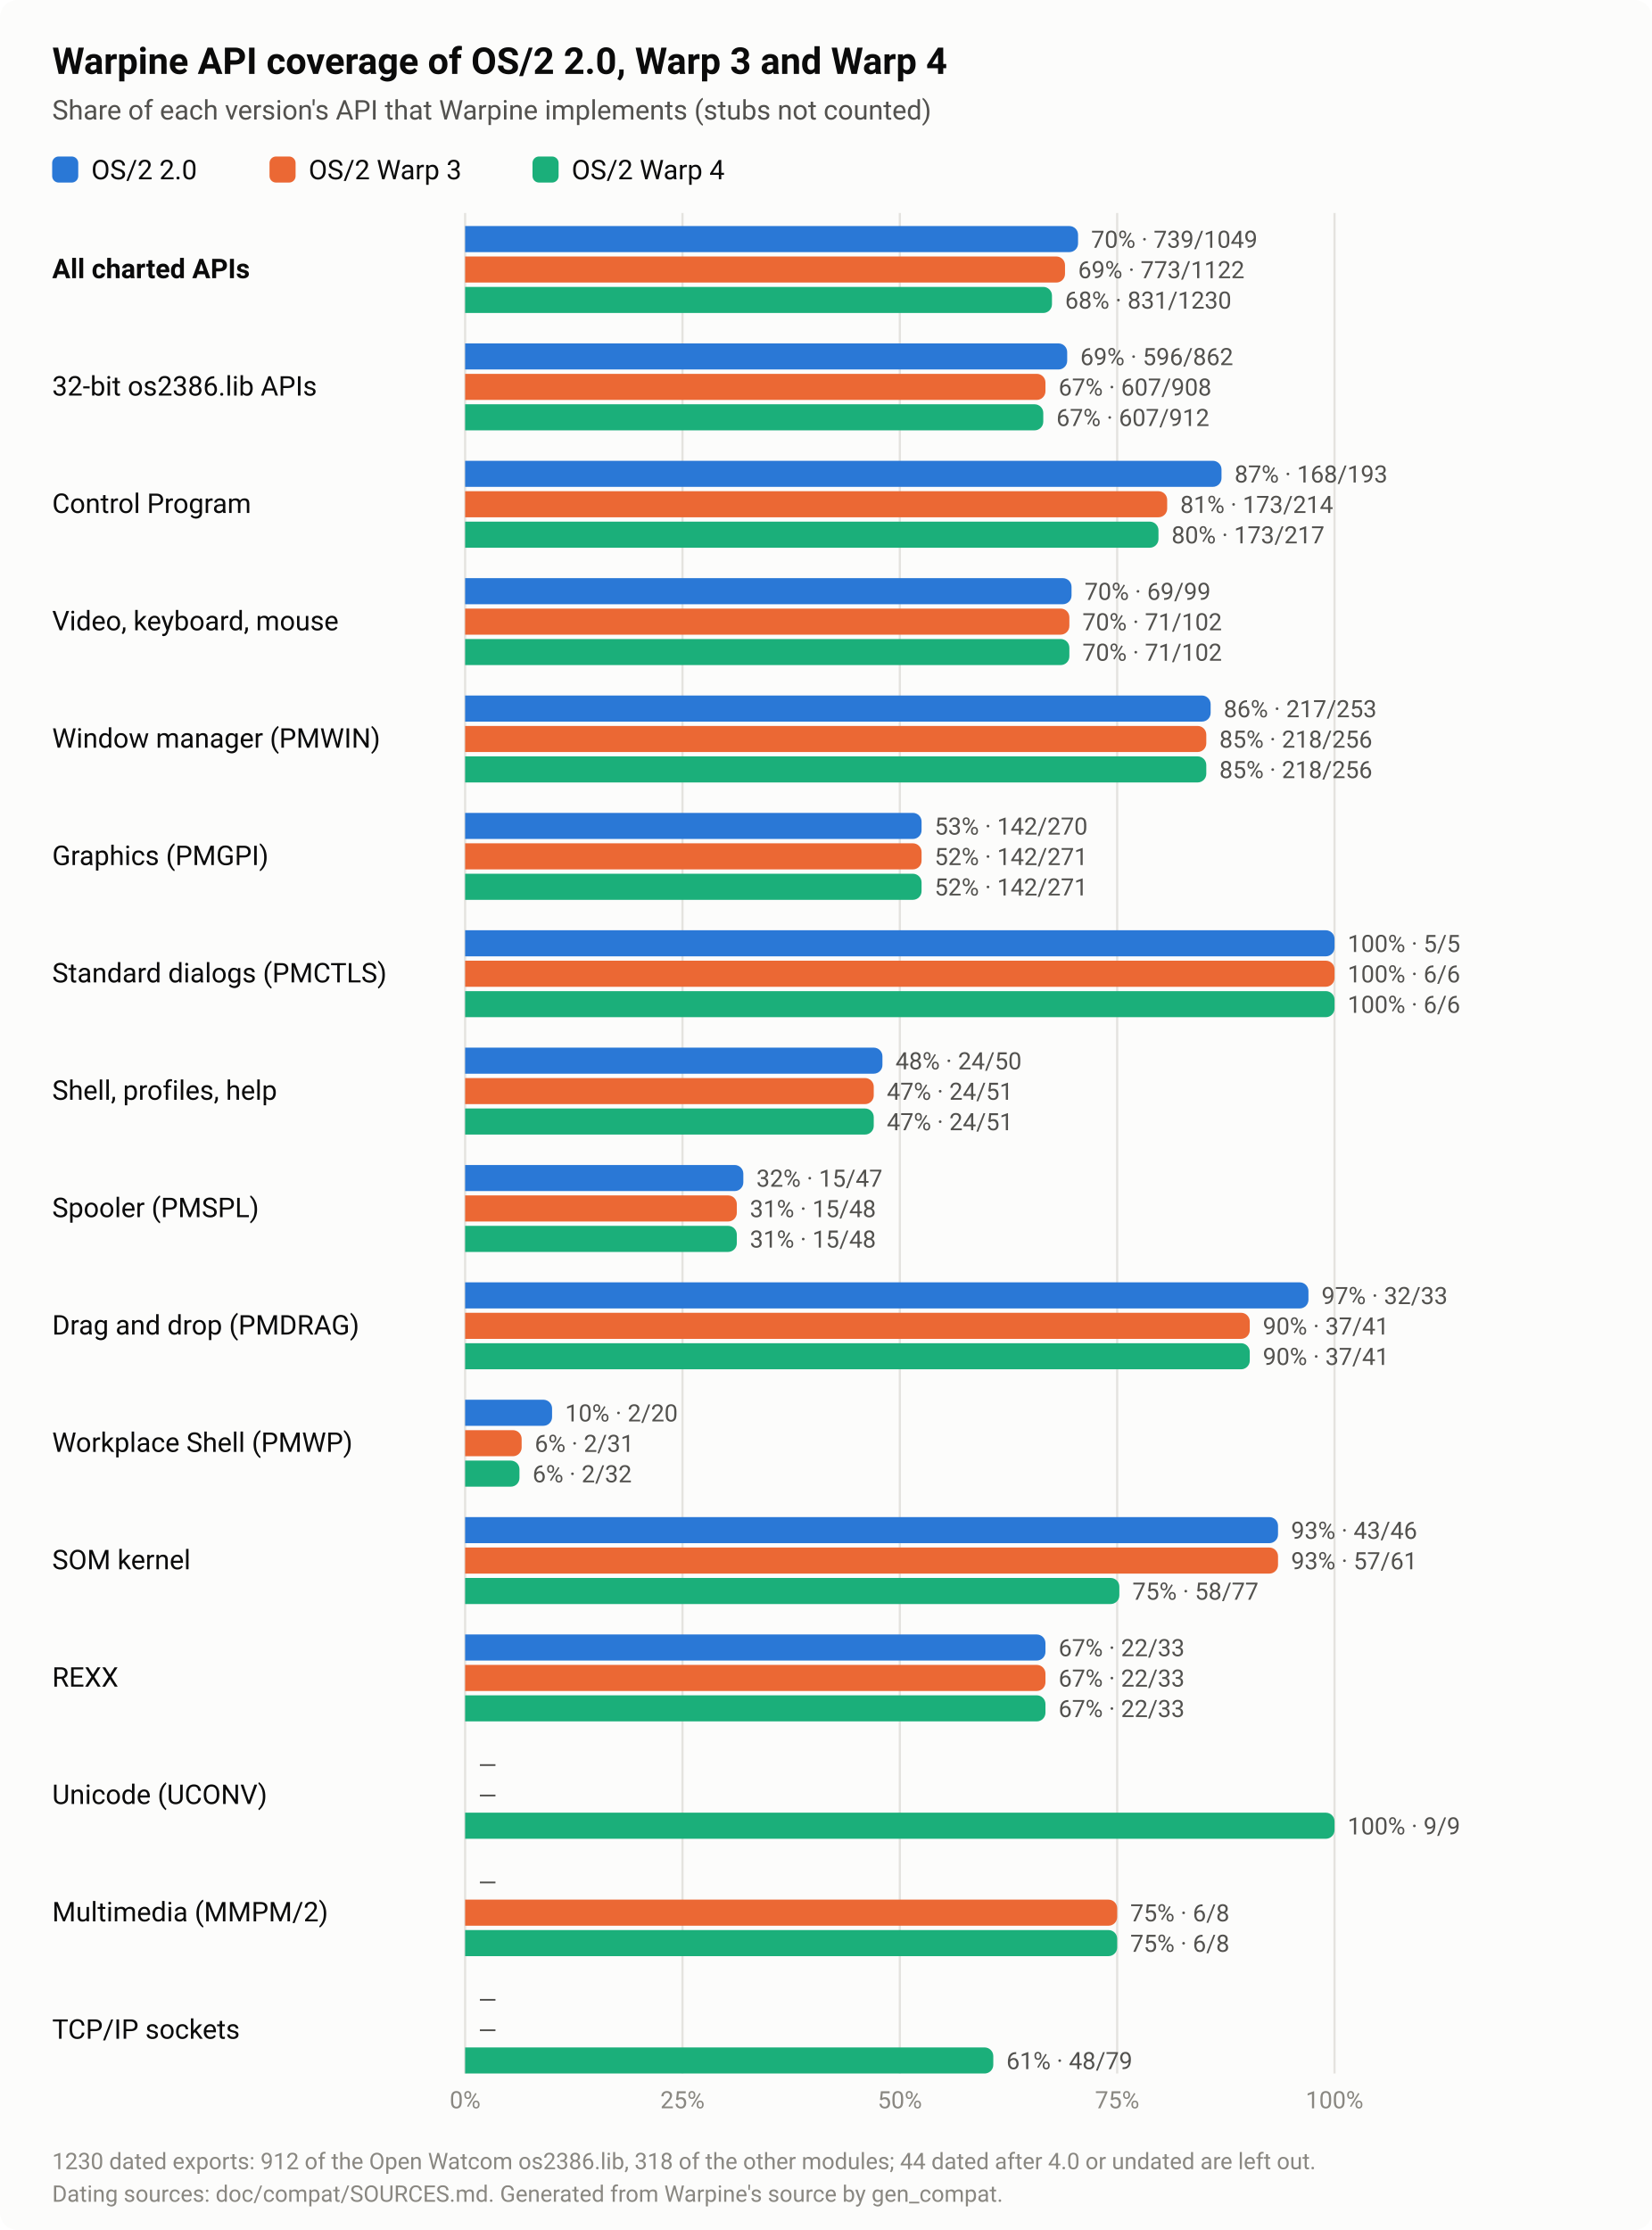
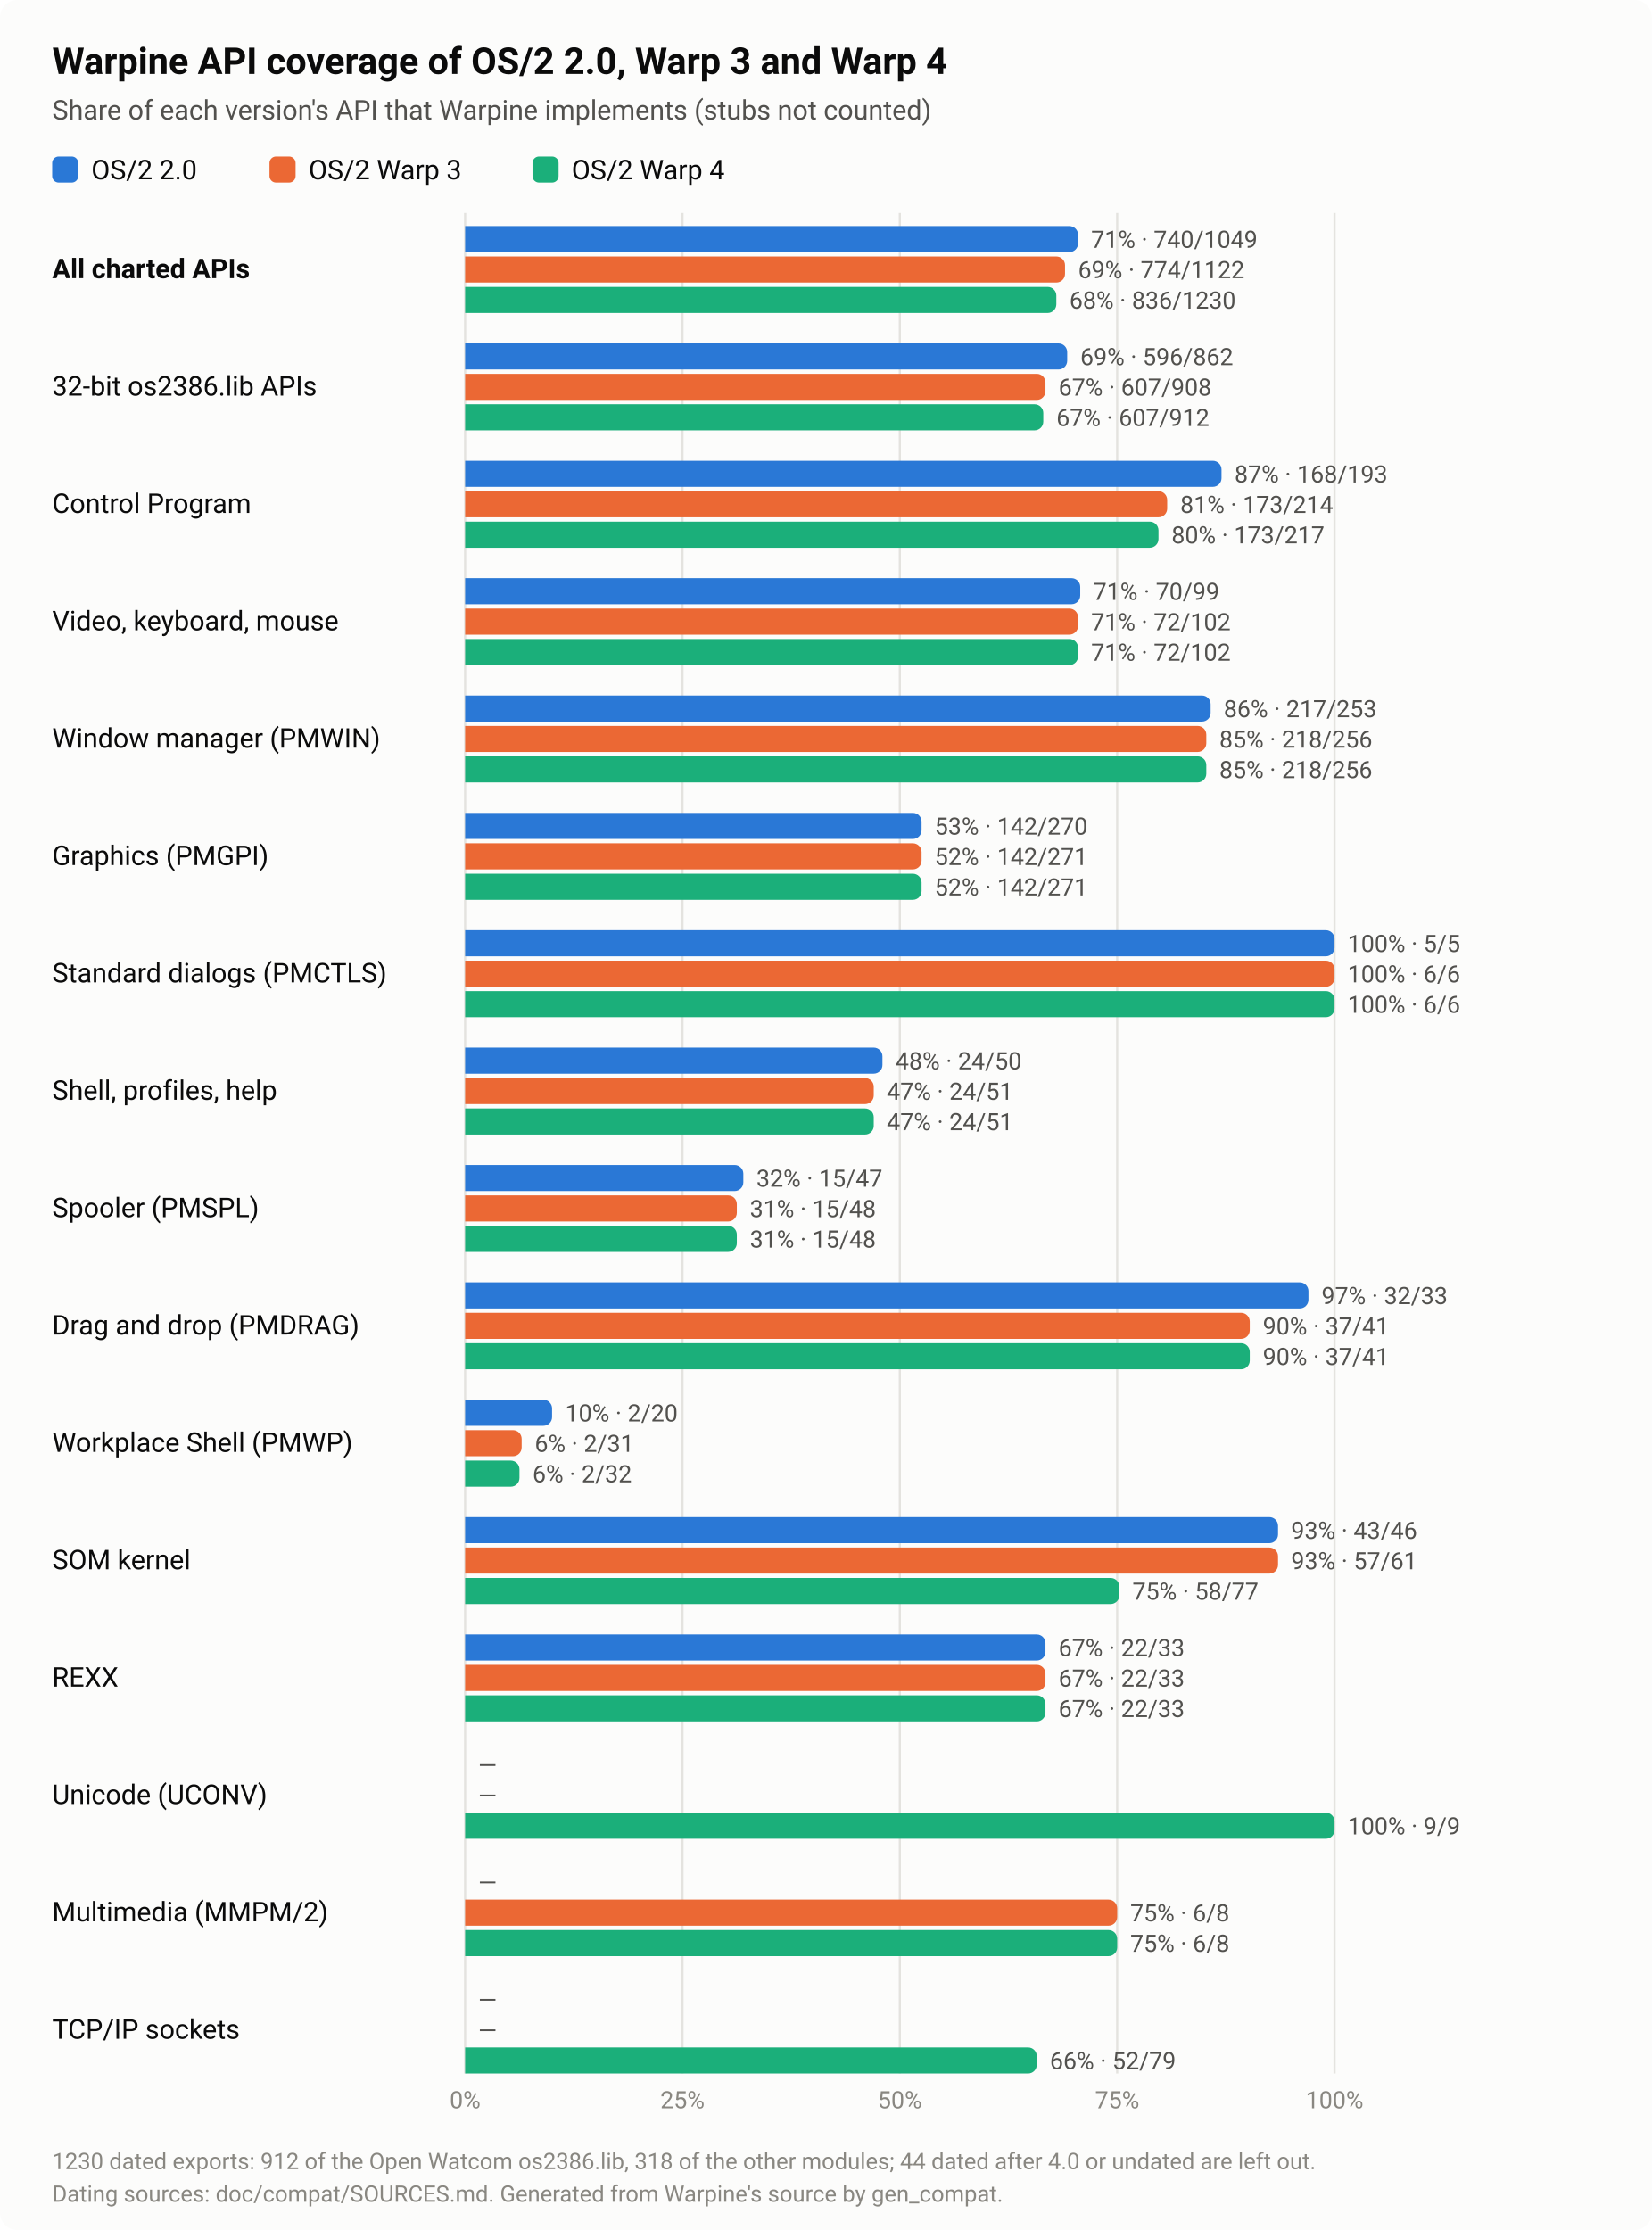
<svg xmlns="http://www.w3.org/2000/svg" width="760" height="1026" viewBox="0 0 760 1026" role="img" aria-labelledby="t d" font-family="system-ui, -apple-system, 'Segoe UI', Roboto, 'Helvetica Neue', Arial, sans-serif">
  <rect width="760" height="1026" rx="8" fill="#fcfcfb" />
  <text x="24" y="34" font-size="17" font-weight="600" fill="#0b0b0b">Warpine API coverage of OS/2 2.0, Warp 3 and Warp 4</text>
  <text x="24" y="55" font-size="12.5" fill="#52514e">Share of each version's API that Warpine implements (stubs not counted)</text>
  <rect x="24" y="72" width="12" height="12" rx="3" fill="#2a78d6" />
  <text x="42" y="82.5" font-size="12.5" fill="#0b0b0b">OS/2 2.0</text>
  <rect x="124" y="72" width="12" height="12" rx="3" fill="#eb6834" />
  <text x="142" y="82.5" font-size="12.5" fill="#0b0b0b">OS/2 Warp 3</text>
  <rect x="245" y="72" width="12" height="12" rx="3" fill="#1baf7a" />
  <text x="263" y="82.5" font-size="12.5" fill="#0b0b0b">OS/2 Warp 4</text>
  <line x1="214" y1="98" x2="214" y2="954" stroke="#e4e3df" stroke-width="1" />
  <text x="214" y="970" font-size="11" text-anchor="middle" fill="#898781">0%</text>
  <line x1="314" y1="98" x2="314" y2="954" stroke="#e4e3df" stroke-width="1" />
  <text x="314" y="970" font-size="11" text-anchor="middle" fill="#898781">25%</text>
  <line x1="414" y1="98" x2="414" y2="954" stroke="#e4e3df" stroke-width="1" />
  <text x="414" y="970" font-size="11" text-anchor="middle" fill="#898781">50%</text>
  <line x1="514" y1="98" x2="514" y2="954" stroke="#e4e3df" stroke-width="1" />
  <text x="514" y="970" font-size="11" text-anchor="middle" fill="#898781">75%</text>
  <line x1="614" y1="98" x2="614" y2="954" stroke="#e4e3df" stroke-width="1" />
  <text x="614" y="970" font-size="11" text-anchor="middle" fill="#898781">100%</text>
  <text x="24" y="128" font-size="12.5" font-weight="600" fill="#0b0b0b">All charted APIs</text>
  <path d="M214 104h278a4 4 0 0 1 4 4v4a4 4 0 0 1 -4 4h-278z" fill="#2a78d6" />
-   <text x="502" y="114" font-size="11" fill="#52514e">70% · 739/1049</text>
+   <text x="502" y="114" font-size="11" fill="#52514e">71% · 740/1049</text>
  <path d="M214 118h272a4 4 0 0 1 4 4v4a4 4 0 0 1 -4 4h-272z" fill="#eb6834" />
-   <text x="496" y="128" font-size="11" fill="#52514e">69% · 773/1122</text>
-   <path d="M214 132h266a4 4 0 0 1 4 4v4a4 4 0 0 1 -4 4h-266z" fill="#1baf7a" />
-   <text x="490" y="142" font-size="11" fill="#52514e">68% · 831/1230</text>
+   <text x="496" y="128" font-size="11" fill="#52514e">69% · 774/1122</text>
+   <path d="M214 132h268a4 4 0 0 1 4 4v4a4 4 0 0 1 -4 4h-268z" fill="#1baf7a" />
+   <text x="492" y="142" font-size="11" fill="#52514e">68% · 836/1230</text>
  <text x="24" y="182" font-size="12.5" font-weight="400" fill="#0b0b0b">32-bit os2386.lib APIs</text>
  <path d="M214 158h273a4 4 0 0 1 4 4v4a4 4 0 0 1 -4 4h-273z" fill="#2a78d6" />
  <text x="497" y="168" font-size="11" fill="#52514e">69% · 596/862</text>
  <path d="M214 172h263a4 4 0 0 1 4 4v4a4 4 0 0 1 -4 4h-263z" fill="#eb6834" />
  <text x="487" y="182" font-size="11" fill="#52514e">67% · 607/908</text>
  <path d="M214 186h262a4 4 0 0 1 4 4v4a4 4 0 0 1 -4 4h-262z" fill="#1baf7a" />
  <text x="486" y="196" font-size="11" fill="#52514e">67% · 607/912</text>
  <text x="24" y="236" font-size="12.5" font-weight="400" fill="#0b0b0b">Control Program</text>
  <path d="M214 212h344a4 4 0 0 1 4 4v4a4 4 0 0 1 -4 4h-344z" fill="#2a78d6" />
  <text x="568" y="222" font-size="11" fill="#52514e">87% · 168/193</text>
  <path d="M214 226h319a4 4 0 0 1 4 4v4a4 4 0 0 1 -4 4h-319z" fill="#eb6834" />
  <text x="543" y="236" font-size="11" fill="#52514e">81% · 173/214</text>
  <path d="M214 240h315a4 4 0 0 1 4 4v4a4 4 0 0 1 -4 4h-315z" fill="#1baf7a" />
  <text x="539" y="250" font-size="11" fill="#52514e">80% · 173/217</text>
  <text x="24" y="290" font-size="12.5" font-weight="400" fill="#0b0b0b">Video, keyboard, mouse</text>
-   <path d="M214 266h275a4 4 0 0 1 4 4v4a4 4 0 0 1 -4 4h-275z" fill="#2a78d6" />
-   <text x="499" y="276" font-size="11" fill="#52514e">70% · 69/99</text>
-   <path d="M214 280h274a4 4 0 0 1 4 4v4a4 4 0 0 1 -4 4h-274z" fill="#eb6834" />
-   <text x="498" y="290" font-size="11" fill="#52514e">70% · 71/102</text>
-   <path d="M214 294h274a4 4 0 0 1 4 4v4a4 4 0 0 1 -4 4h-274z" fill="#1baf7a" />
-   <text x="498" y="304" font-size="11" fill="#52514e">70% · 71/102</text>
+   <path d="M214 266h279a4 4 0 0 1 4 4v4a4 4 0 0 1 -4 4h-279z" fill="#2a78d6" />
+   <text x="503" y="276" font-size="11" fill="#52514e">71% · 70/99</text>
+   <path d="M214 280h278a4 4 0 0 1 4 4v4a4 4 0 0 1 -4 4h-278z" fill="#eb6834" />
+   <text x="502" y="290" font-size="11" fill="#52514e">71% · 72/102</text>
+   <path d="M214 294h278a4 4 0 0 1 4 4v4a4 4 0 0 1 -4 4h-278z" fill="#1baf7a" />
+   <text x="502" y="304" font-size="11" fill="#52514e">71% · 72/102</text>
  <text x="24" y="344" font-size="12.5" font-weight="400" fill="#0b0b0b">Window manager (PMWIN)</text>
  <path d="M214 320h339a4 4 0 0 1 4 4v4a4 4 0 0 1 -4 4h-339z" fill="#2a78d6" />
  <text x="563" y="330" font-size="11" fill="#52514e">86% · 217/253</text>
  <path d="M214 334h337a4 4 0 0 1 4 4v4a4 4 0 0 1 -4 4h-337z" fill="#eb6834" />
  <text x="561" y="344" font-size="11" fill="#52514e">85% · 218/256</text>
  <path d="M214 348h337a4 4 0 0 1 4 4v4a4 4 0 0 1 -4 4h-337z" fill="#1baf7a" />
  <text x="561" y="358" font-size="11" fill="#52514e">85% · 218/256</text>
  <text x="24" y="398" font-size="12.5" font-weight="400" fill="#0b0b0b">Graphics (PMGPI)</text>
  <path d="M214 374h206a4 4 0 0 1 4 4v4a4 4 0 0 1 -4 4h-206z" fill="#2a78d6" />
  <text x="430" y="384" font-size="11" fill="#52514e">53% · 142/270</text>
  <path d="M214 388h206a4 4 0 0 1 4 4v4a4 4 0 0 1 -4 4h-206z" fill="#eb6834" />
  <text x="430" y="398" font-size="11" fill="#52514e">52% · 142/271</text>
  <path d="M214 402h206a4 4 0 0 1 4 4v4a4 4 0 0 1 -4 4h-206z" fill="#1baf7a" />
  <text x="430" y="412" font-size="11" fill="#52514e">52% · 142/271</text>
  <text x="24" y="452" font-size="12.5" font-weight="400" fill="#0b0b0b">Standard dialogs (PMCTLS)</text>
  <path d="M214 428h396a4 4 0 0 1 4 4v4a4 4 0 0 1 -4 4h-396z" fill="#2a78d6" />
  <text x="620" y="438" font-size="11" fill="#52514e">100% · 5/5</text>
  <path d="M214 442h396a4 4 0 0 1 4 4v4a4 4 0 0 1 -4 4h-396z" fill="#eb6834" />
  <text x="620" y="452" font-size="11" fill="#52514e">100% · 6/6</text>
  <path d="M214 456h396a4 4 0 0 1 4 4v4a4 4 0 0 1 -4 4h-396z" fill="#1baf7a" />
  <text x="620" y="466" font-size="11" fill="#52514e">100% · 6/6</text>
  <text x="24" y="506" font-size="12.5" font-weight="400" fill="#0b0b0b">Shell, profiles, help</text>
  <path d="M214 482h188a4 4 0 0 1 4 4v4a4 4 0 0 1 -4 4h-188z" fill="#2a78d6" />
  <text x="412" y="492" font-size="11" fill="#52514e">48% · 24/50</text>
  <path d="M214 496h184a4 4 0 0 1 4 4v4a4 4 0 0 1 -4 4h-184z" fill="#eb6834" />
  <text x="408" y="506" font-size="11" fill="#52514e">47% · 24/51</text>
  <path d="M214 510h184a4 4 0 0 1 4 4v4a4 4 0 0 1 -4 4h-184z" fill="#1baf7a" />
  <text x="408" y="520" font-size="11" fill="#52514e">47% · 24/51</text>
  <text x="24" y="560" font-size="12.5" font-weight="400" fill="#0b0b0b">Spooler (PMSPL)</text>
  <path d="M214 536h124a4 4 0 0 1 4 4v4a4 4 0 0 1 -4 4h-124z" fill="#2a78d6" />
  <text x="348" y="546" font-size="11" fill="#52514e">32% · 15/47</text>
  <path d="M214 550h121a4 4 0 0 1 4 4v4a4 4 0 0 1 -4 4h-121z" fill="#eb6834" />
  <text x="345" y="560" font-size="11" fill="#52514e">31% · 15/48</text>
  <path d="M214 564h121a4 4 0 0 1 4 4v4a4 4 0 0 1 -4 4h-121z" fill="#1baf7a" />
  <text x="345" y="574" font-size="11" fill="#52514e">31% · 15/48</text>
  <text x="24" y="614" font-size="12.5" font-weight="400" fill="#0b0b0b">Drag and drop (PMDRAG)</text>
  <path d="M214 590h384a4 4 0 0 1 4 4v4a4 4 0 0 1 -4 4h-384z" fill="#2a78d6" />
  <text x="608" y="600" font-size="11" fill="#52514e">97% · 32/33</text>
  <path d="M214 604h357a4 4 0 0 1 4 4v4a4 4 0 0 1 -4 4h-357z" fill="#eb6834" />
  <text x="581" y="614" font-size="11" fill="#52514e">90% · 37/41</text>
  <path d="M214 618h357a4 4 0 0 1 4 4v4a4 4 0 0 1 -4 4h-357z" fill="#1baf7a" />
  <text x="581" y="628" font-size="11" fill="#52514e">90% · 37/41</text>
  <text x="24" y="668" font-size="12.5" font-weight="400" fill="#0b0b0b">Workplace Shell (PMWP)</text>
  <path d="M214 644h36a4 4 0 0 1 4 4v4a4 4 0 0 1 -4 4h-36z" fill="#2a78d6" />
  <text x="260" y="654" font-size="11" fill="#52514e">10% · 2/20</text>
  <path d="M214 658h22a4 4 0 0 1 4 4v4a4 4 0 0 1 -4 4h-22z" fill="#eb6834" />
  <text x="246" y="668" font-size="11" fill="#52514e">6% · 2/31</text>
  <path d="M214 672h21a4 4 0 0 1 4 4v4a4 4 0 0 1 -4 4h-21z" fill="#1baf7a" />
  <text x="245" y="682" font-size="11" fill="#52514e">6% · 2/32</text>
  <text x="24" y="722" font-size="12.5" font-weight="400" fill="#0b0b0b">SOM kernel</text>
  <path d="M214 698h370a4 4 0 0 1 4 4v4a4 4 0 0 1 -4 4h-370z" fill="#2a78d6" />
  <text x="594" y="708" font-size="11" fill="#52514e">93% · 43/46</text>
  <path d="M214 712h370a4 4 0 0 1 4 4v4a4 4 0 0 1 -4 4h-370z" fill="#eb6834" />
  <text x="594" y="722" font-size="11" fill="#52514e">93% · 57/61</text>
  <path d="M214 726h297a4 4 0 0 1 4 4v4a4 4 0 0 1 -4 4h-297z" fill="#1baf7a" />
  <text x="521" y="736" font-size="11" fill="#52514e">75% · 58/77</text>
  <text x="24" y="776" font-size="12.5" font-weight="400" fill="#0b0b0b">REXX</text>
  <path d="M214 752h263a4 4 0 0 1 4 4v4a4 4 0 0 1 -4 4h-263z" fill="#2a78d6" />
  <text x="487" y="762" font-size="11" fill="#52514e">67% · 22/33</text>
  <path d="M214 766h263a4 4 0 0 1 4 4v4a4 4 0 0 1 -4 4h-263z" fill="#eb6834" />
  <text x="487" y="776" font-size="11" fill="#52514e">67% · 22/33</text>
  <path d="M214 780h263a4 4 0 0 1 4 4v4a4 4 0 0 1 -4 4h-263z" fill="#1baf7a" />
  <text x="487" y="790" font-size="11" fill="#52514e">67% · 22/33</text>
  <text x="24" y="830" font-size="12.5" font-weight="400" fill="#0b0b0b">Unicode (UCONV)</text>
  <text x="220" y="816" font-size="11" fill="#52514e">—</text>
  <text x="220" y="830" font-size="11" fill="#52514e">—</text>
  <path d="M214 834h396a4 4 0 0 1 4 4v4a4 4 0 0 1 -4 4h-396z" fill="#1baf7a" />
  <text x="620" y="844" font-size="11" fill="#52514e">100% · 9/9</text>
  <text x="24" y="884" font-size="12.5" font-weight="400" fill="#0b0b0b">Multimedia (MMPM/2)</text>
  <text x="220" y="870" font-size="11" fill="#52514e">—</text>
  <path d="M214 874h296a4 4 0 0 1 4 4v4a4 4 0 0 1 -4 4h-296z" fill="#eb6834" />
  <text x="520" y="884" font-size="11" fill="#52514e">75% · 6/8</text>
  <path d="M214 888h296a4 4 0 0 1 4 4v4a4 4 0 0 1 -4 4h-296z" fill="#1baf7a" />
  <text x="520" y="898" font-size="11" fill="#52514e">75% · 6/8</text>
  <text x="24" y="938" font-size="12.5" font-weight="400" fill="#0b0b0b">TCP/IP sockets</text>
  <text x="220" y="924" font-size="11" fill="#52514e">—</text>
  <text x="220" y="938" font-size="11" fill="#52514e">—</text>
-   <path d="M214 942h239a4 4 0 0 1 4 4v4a4 4 0 0 1 -4 4h-239z" fill="#1baf7a" />
-   <text x="463" y="952" font-size="11" fill="#52514e">61% · 48/79</text>
+   <path d="M214 942h259a4 4 0 0 1 4 4v4a4 4 0 0 1 -4 4h-259z" fill="#1baf7a" />
+   <text x="483" y="952" font-size="11" fill="#52514e">66% · 52/79</text>
  <text x="24" y="998" font-size="10.5" fill="#898781">1230 dated exports: 912 of the Open Watcom os2386.lib, 318 of the other modules; 44 dated after 4.0 or undated are left out.</text>
  <text x="24" y="1013" font-size="10.5" fill="#898781">Dating sources: doc/compat/SOURCES.md. Generated from Warpine's source by gen_compat.</text>
</svg>
